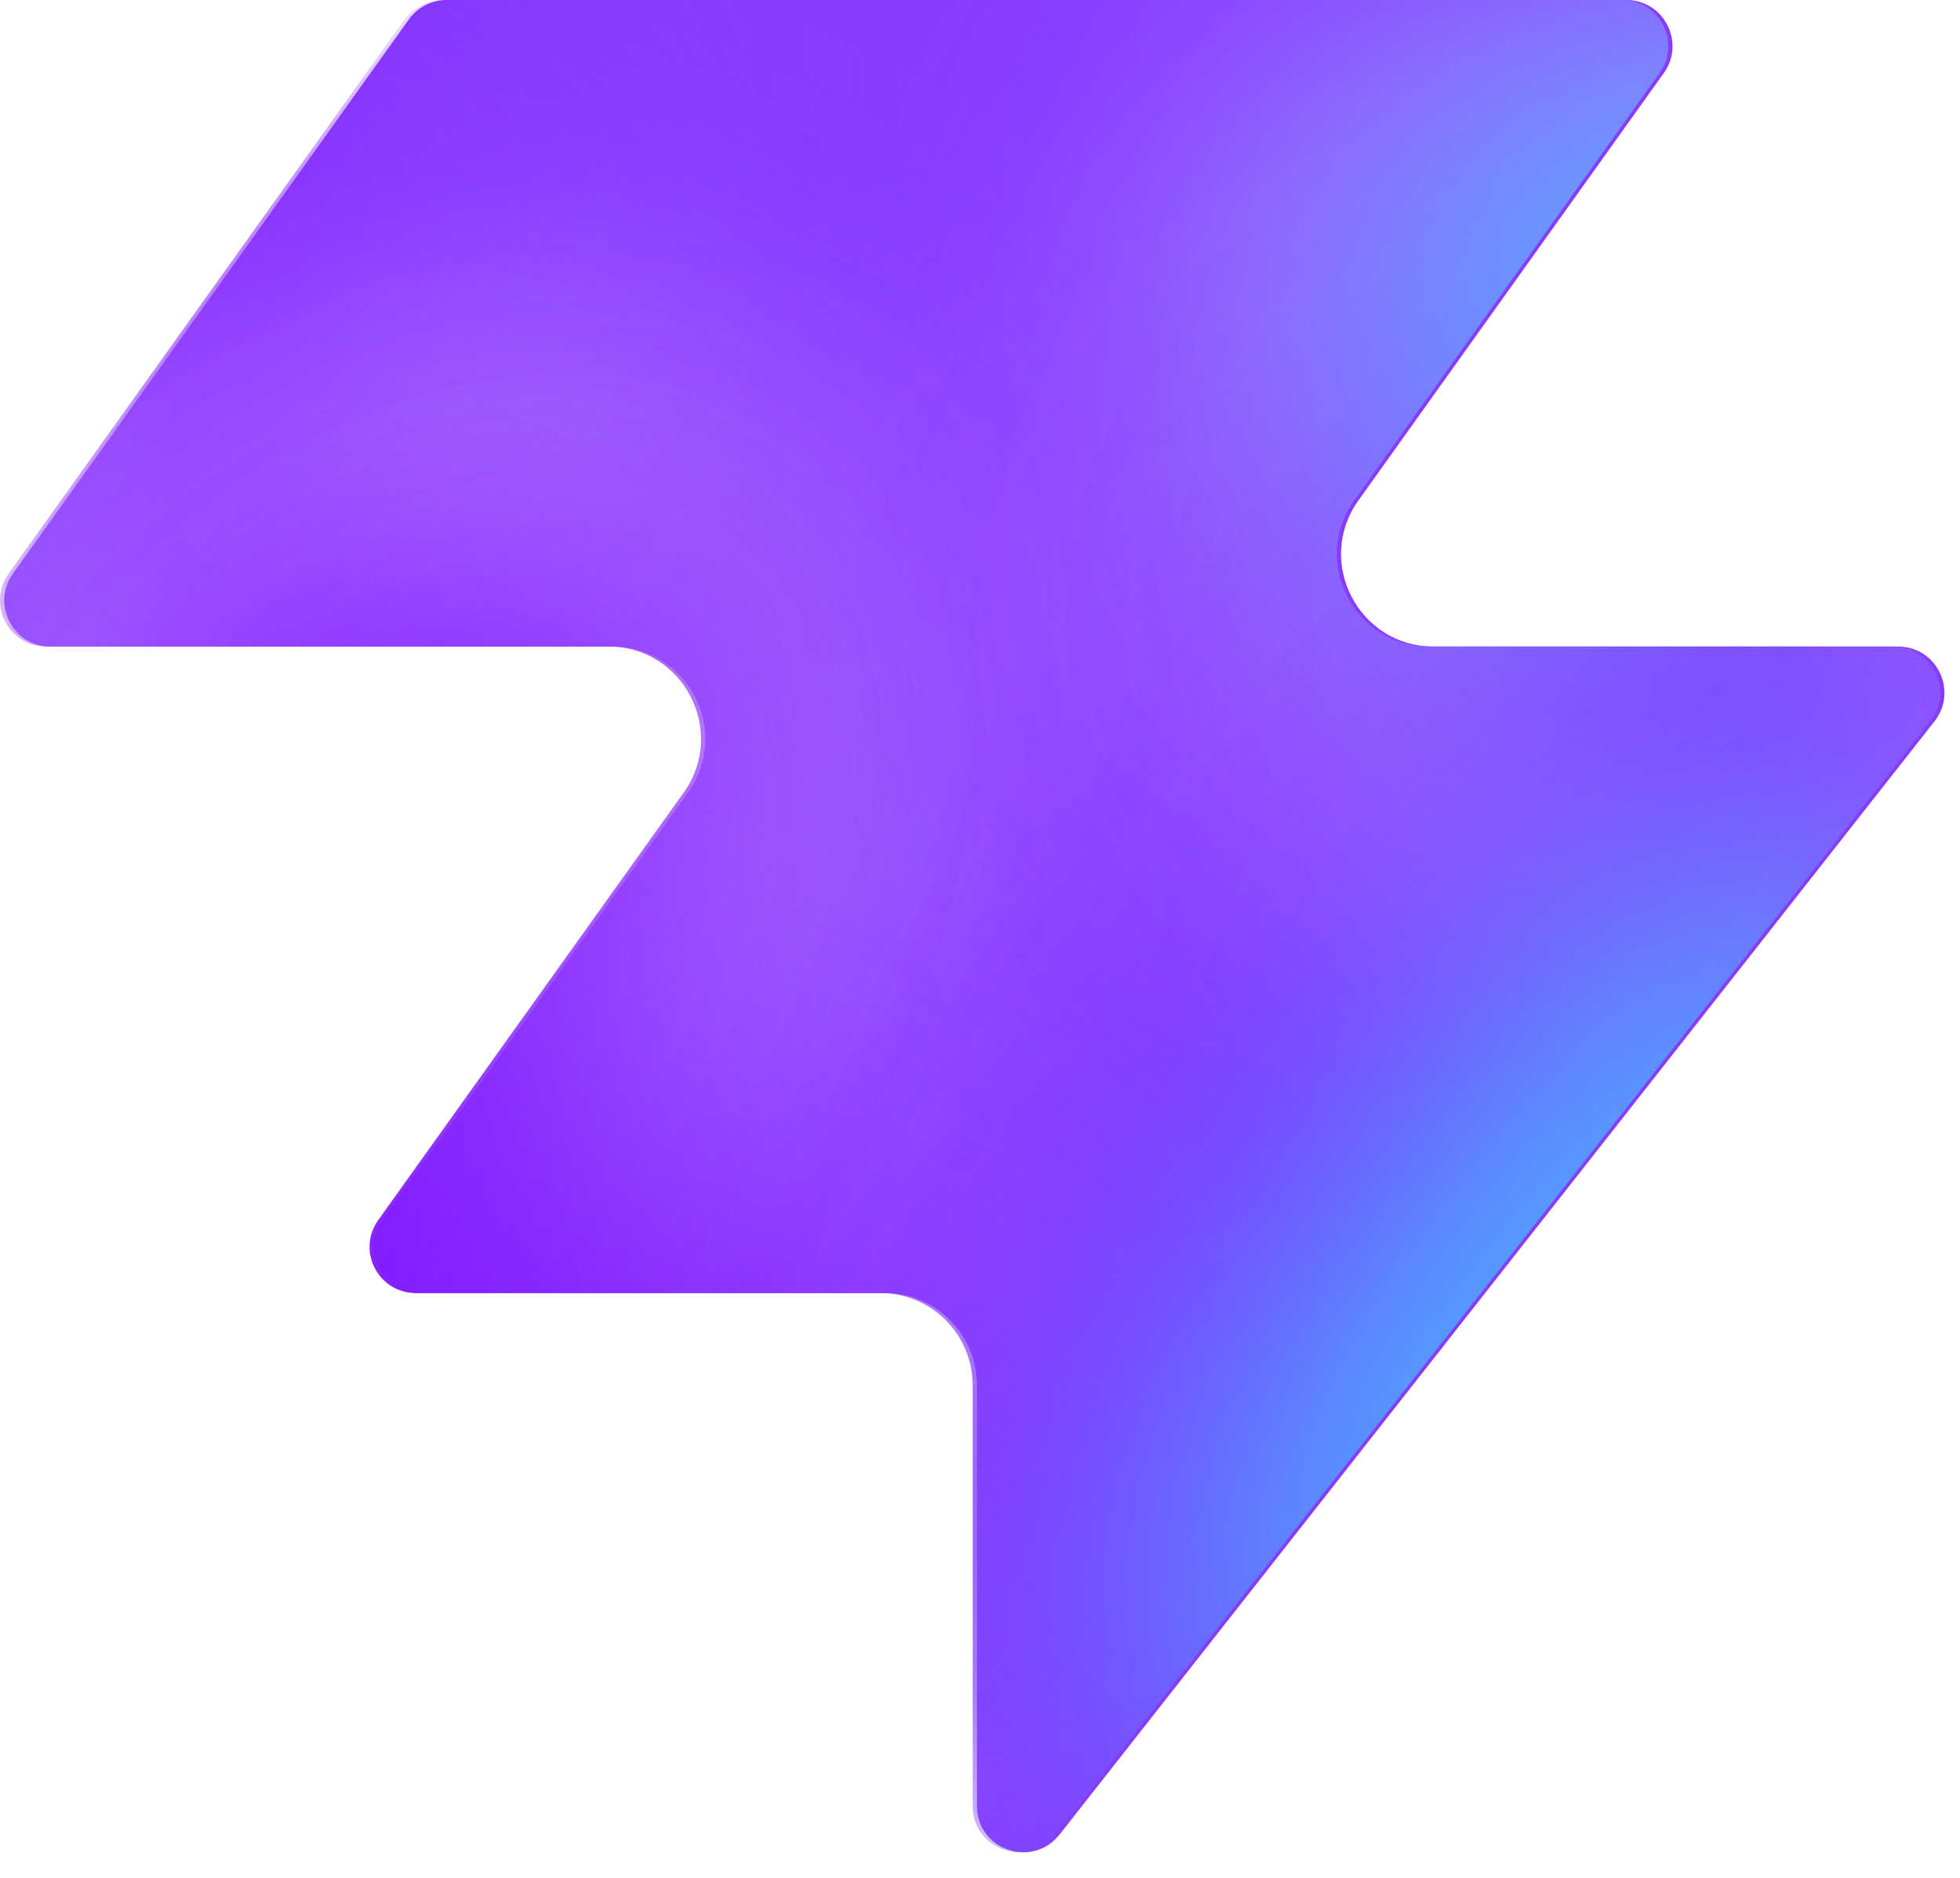
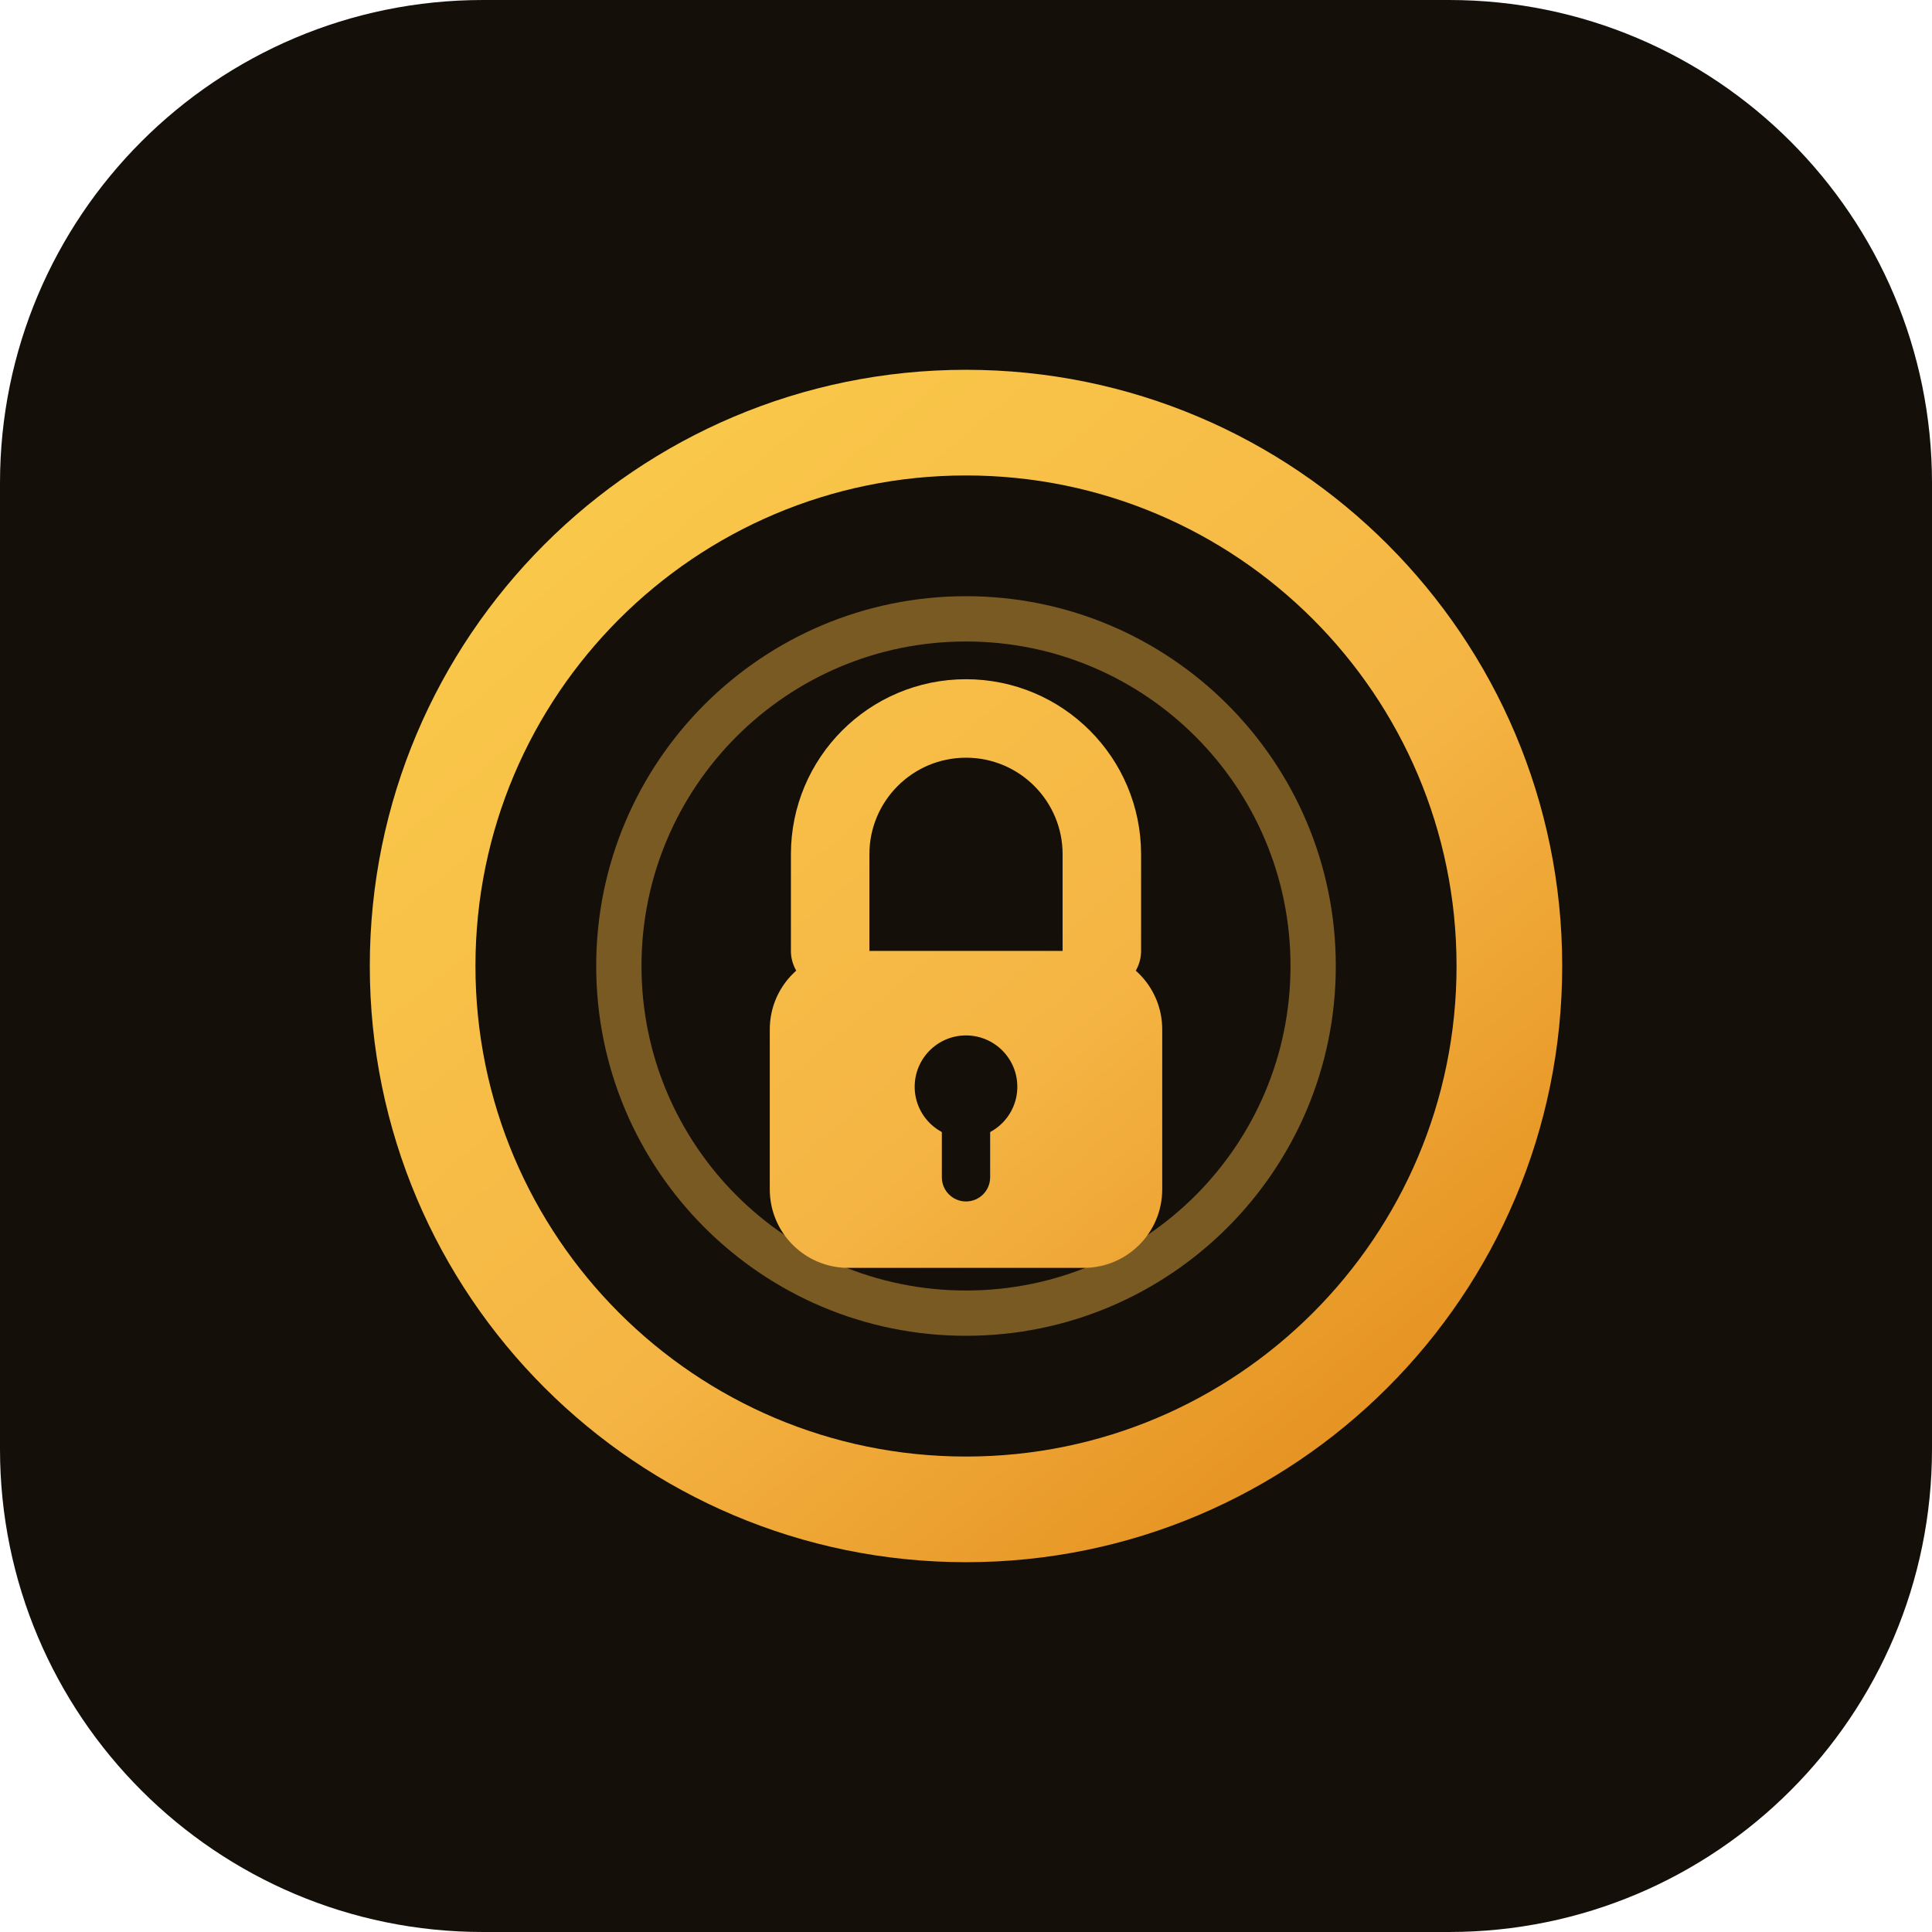
- <svg xmlns="http://www.w3.org/2000/svg" width="48" height="46" fill="none" viewBox="0 0 48 46">
-   <path fill="#863bff" d="M25.946 44.938c-.664.845-2.021.375-2.021-.698V33.937a2.26 2.26 0 0 0-2.262-2.262H10.287c-.92 0-1.456-1.04-.92-1.788l7.48-10.471c1.07-1.497 0-3.578-1.842-3.578H1.237c-.92 0-1.456-1.04-.92-1.788L10.013.474c.214-.297.556-.474.92-.474h28.894c.92 0 1.456 1.04.92 1.788l-7.48 10.471c-1.07 1.498 0 3.579 1.842 3.579h11.377c.943 0 1.473 1.088.89 1.83L25.947 44.94z" style="fill:#863bff;fill:color(display-p3 .525 .23 1);fill-opacity:1" />
-   <mask id="a" width="48" height="46" x="0" y="0" maskUnits="userSpaceOnUse" style="mask-type:alpha">
-     <path fill="#000" d="M25.842 44.938c-.664.844-2.021.375-2.021-.698V33.937a2.26 2.26 0 0 0-2.262-2.262H10.183c-.92 0-1.456-1.04-.92-1.788l7.48-10.471c1.07-1.498 0-3.579-1.842-3.579H1.133c-.92 0-1.456-1.04-.92-1.787L9.91.473c.214-.297.556-.474.92-.474h28.894c.92 0 1.456 1.04.92 1.788l-7.48 10.471c-1.07 1.498 0 3.578 1.842 3.578h11.377c.943 0 1.473 1.088.89 1.832L25.843 44.94z" style="fill:#000;fill-opacity:1" />
-   </mask>
-   <g mask="url(#a)">
-     <g filter="url(#b)">
-       <ellipse cx="5.508" cy="14.704" fill="#ede6ff" rx="5.508" ry="14.704" style="fill:#ede6ff;fill:color(display-p3 .927 .903 1);fill-opacity:1" transform="matrix(.00324 1 1 -.00324 -4.47 31.516)" />
-     </g>
-     <g filter="url(#c)">
-       <ellipse cx="10.399" cy="29.851" fill="#ede6ff" rx="10.399" ry="29.851" style="fill:#ede6ff;fill:color(display-p3 .927 .903 1);fill-opacity:1" transform="matrix(.00324 1 1 -.00324 -39.328 7.883)" />
-     </g>
-     <g filter="url(#d)">
-       <ellipse cx="5.508" cy="30.487" fill="#7e14ff" rx="5.508" ry="30.487" style="fill:#7e14ff;fill:color(display-p3 .492 .077 1);fill-opacity:1" transform="rotate(89.814 -25.913 -14.639)scale(1 -1)" />
-     </g>
-     <g filter="url(#e)">
-       <ellipse cx="5.508" cy="30.599" fill="#7e14ff" rx="5.508" ry="30.599" style="fill:#7e14ff;fill:color(display-p3 .492 .077 1);fill-opacity:1" transform="rotate(89.814 -32.644 -3.334)scale(1 -1)" />
-     </g>
-     <g filter="url(#f)">
-       <ellipse cx="5.508" cy="30.599" fill="#7e14ff" rx="5.508" ry="30.599" style="fill:#7e14ff;fill:color(display-p3 .492 .077 1);fill-opacity:1" transform="matrix(.00324 1 1 -.00324 -34.34 30.47)" />
-     </g>
-     <g filter="url(#g)">
-       <ellipse cx="14.072" cy="22.078" fill="#ede6ff" rx="14.072" ry="22.078" style="fill:#ede6ff;fill:color(display-p3 .927 .903 1);fill-opacity:1" transform="rotate(93.35 24.506 48.493)scale(-1 1)" />
-     </g>
-     <g filter="url(#h)">
-       <ellipse cx="3.47" cy="21.501" fill="#7e14ff" rx="3.47" ry="21.501" style="fill:#7e14ff;fill:color(display-p3 .492 .077 1);fill-opacity:1" transform="rotate(89.009 28.708 47.59)scale(-1 1)" />
-     </g>
-     <g filter="url(#i)">
-       <ellipse cx="3.47" cy="21.501" fill="#7e14ff" rx="3.47" ry="21.501" style="fill:#7e14ff;fill:color(display-p3 .492 .077 1);fill-opacity:1" transform="rotate(89.009 28.708 47.59)scale(-1 1)" />
-     </g>
-     <g filter="url(#j)">
-       <ellipse cx=".387" cy="8.972" fill="#7e14ff" rx="4.407" ry="29.108" style="fill:#7e14ff;fill:color(display-p3 .492 .077 1);fill-opacity:1" transform="rotate(39.51 .387 8.972)" />
-     </g>
-     <g filter="url(#k)">
-       <ellipse cx="47.523" cy="-6.092" fill="#7e14ff" rx="4.407" ry="29.108" style="fill:#7e14ff;fill:color(display-p3 .492 .077 1);fill-opacity:1" transform="rotate(37.892 47.523 -6.092)" />
-     </g>
-     <g filter="url(#l)">
-       <ellipse cx="41.412" cy="6.333" fill="#47bfff" rx="5.971" ry="9.665" style="fill:#47bfff;fill:color(display-p3 .28 .748 1);fill-opacity:1" transform="rotate(37.892 41.412 6.333)" />
-     </g>
-     <g filter="url(#m)">
-       <ellipse cx="-1.879" cy="38.332" fill="#7e14ff" rx="4.407" ry="29.108" style="fill:#7e14ff;fill:color(display-p3 .492 .077 1);fill-opacity:1" transform="rotate(37.892 -1.88 38.332)" />
-     </g>
-     <g filter="url(#n)">
-       <ellipse cx="-1.879" cy="38.332" fill="#7e14ff" rx="4.407" ry="29.108" style="fill:#7e14ff;fill:color(display-p3 .492 .077 1);fill-opacity:1" transform="rotate(37.892 -1.88 38.332)" />
-     </g>
-     <g filter="url(#o)">
-       <ellipse cx="35.651" cy="29.907" fill="#7e14ff" rx="4.407" ry="29.108" style="fill:#7e14ff;fill:color(display-p3 .492 .077 1);fill-opacity:1" transform="rotate(37.892 35.651 29.907)" />
-     </g>
-     <g filter="url(#p)">
-       <ellipse cx="38.418" cy="32.4" fill="#47bfff" rx="5.971" ry="15.297" style="fill:#47bfff;fill:color(display-p3 .28 .748 1);fill-opacity:1" transform="rotate(37.892 38.418 32.4)" />
-     </g>
-   </g>
+ <svg xmlns="http://www.w3.org/2000/svg" width="64" height="64" viewBox="0 0 64 64" fill="none">
  <defs>
-     <filter id="b" width="60.045" height="41.654" x="-19.77" y="16.149" color-interpolation-filters="sRGB" filterUnits="userSpaceOnUse">
-       <feFlood flood-opacity="0" result="BackgroundImageFix" />
-       <feBlend in="SourceGraphic" in2="BackgroundImageFix" result="shape" />
-       <feGaussianBlur result="effect1_foregroundBlur_2002_17158" stdDeviation="7.659" />
-     </filter>
-     <filter id="c" width="90.34" height="51.437" x="-54.613" y="-7.533" color-interpolation-filters="sRGB" filterUnits="userSpaceOnUse">
-       <feFlood flood-opacity="0" result="BackgroundImageFix" />
-       <feBlend in="SourceGraphic" in2="BackgroundImageFix" result="shape" />
-       <feGaussianBlur result="effect1_foregroundBlur_2002_17158" stdDeviation="7.659" />
-     </filter>
-     <filter id="d" width="79.355" height="29.4" x="-49.64" y="2.03" color-interpolation-filters="sRGB" filterUnits="userSpaceOnUse">
-       <feFlood flood-opacity="0" result="BackgroundImageFix" />
-       <feBlend in="SourceGraphic" in2="BackgroundImageFix" result="shape" />
-       <feGaussianBlur result="effect1_foregroundBlur_2002_17158" stdDeviation="4.596" />
-     </filter>
-     <filter id="e" width="79.579" height="29.4" x="-45.045" y="20.029" color-interpolation-filters="sRGB" filterUnits="userSpaceOnUse">
-       <feFlood flood-opacity="0" result="BackgroundImageFix" />
-       <feBlend in="SourceGraphic" in2="BackgroundImageFix" result="shape" />
-       <feGaussianBlur result="effect1_foregroundBlur_2002_17158" stdDeviation="4.596" />
-     </filter>
-     <filter id="f" width="79.579" height="29.4" x="-43.513" y="21.178" color-interpolation-filters="sRGB" filterUnits="userSpaceOnUse">
-       <feFlood flood-opacity="0" result="BackgroundImageFix" />
-       <feBlend in="SourceGraphic" in2="BackgroundImageFix" result="shape" />
-       <feGaussianBlur result="effect1_foregroundBlur_2002_17158" stdDeviation="4.596" />
-     </filter>
-     <filter id="g" width="74.749" height="58.852" x="15.756" y="-17.901" color-interpolation-filters="sRGB" filterUnits="userSpaceOnUse">
-       <feFlood flood-opacity="0" result="BackgroundImageFix" />
-       <feBlend in="SourceGraphic" in2="BackgroundImageFix" result="shape" />
-       <feGaussianBlur result="effect1_foregroundBlur_2002_17158" stdDeviation="7.659" />
-     </filter>
-     <filter id="h" width="61.377" height="25.362" x="23.548" y="2.284" color-interpolation-filters="sRGB" filterUnits="userSpaceOnUse">
-       <feFlood flood-opacity="0" result="BackgroundImageFix" />
-       <feBlend in="SourceGraphic" in2="BackgroundImageFix" result="shape" />
-       <feGaussianBlur result="effect1_foregroundBlur_2002_17158" stdDeviation="4.596" />
-     </filter>
-     <filter id="i" width="61.377" height="25.362" x="23.548" y="2.284" color-interpolation-filters="sRGB" filterUnits="userSpaceOnUse">
-       <feFlood flood-opacity="0" result="BackgroundImageFix" />
-       <feBlend in="SourceGraphic" in2="BackgroundImageFix" result="shape" />
-       <feGaussianBlur result="effect1_foregroundBlur_2002_17158" stdDeviation="4.596" />
-     </filter>
-     <filter id="j" width="56.045" height="63.649" x="-27.636" y="-22.853" color-interpolation-filters="sRGB" filterUnits="userSpaceOnUse">
-       <feFlood flood-opacity="0" result="BackgroundImageFix" />
-       <feBlend in="SourceGraphic" in2="BackgroundImageFix" result="shape" />
-       <feGaussianBlur result="effect1_foregroundBlur_2002_17158" stdDeviation="4.596" />
-     </filter>
-     <filter id="k" width="54.814" height="64.646" x="20.116" y="-38.415" color-interpolation-filters="sRGB" filterUnits="userSpaceOnUse">
-       <feFlood flood-opacity="0" result="BackgroundImageFix" />
-       <feBlend in="SourceGraphic" in2="BackgroundImageFix" result="shape" />
-       <feGaussianBlur result="effect1_foregroundBlur_2002_17158" stdDeviation="4.596" />
-     </filter>
-     <filter id="l" width="33.541" height="35.313" x="24.641" y="-11.323" color-interpolation-filters="sRGB" filterUnits="userSpaceOnUse">
-       <feFlood flood-opacity="0" result="BackgroundImageFix" />
-       <feBlend in="SourceGraphic" in2="BackgroundImageFix" result="shape" />
-       <feGaussianBlur result="effect1_foregroundBlur_2002_17158" stdDeviation="4.596" />
-     </filter>
-     <filter id="m" width="54.814" height="64.646" x="-29.286" y="6.009" color-interpolation-filters="sRGB" filterUnits="userSpaceOnUse">
-       <feFlood flood-opacity="0" result="BackgroundImageFix" />
-       <feBlend in="SourceGraphic" in2="BackgroundImageFix" result="shape" />
-       <feGaussianBlur result="effect1_foregroundBlur_2002_17158" stdDeviation="4.596" />
-     </filter>
-     <filter id="n" width="54.814" height="64.646" x="-29.286" y="6.009" color-interpolation-filters="sRGB" filterUnits="userSpaceOnUse">
-       <feFlood flood-opacity="0" result="BackgroundImageFix" />
-       <feBlend in="SourceGraphic" in2="BackgroundImageFix" result="shape" />
-       <feGaussianBlur result="effect1_foregroundBlur_2002_17158" stdDeviation="4.596" />
-     </filter>
-     <filter id="o" width="54.814" height="64.646" x="8.244" y="-2.416" color-interpolation-filters="sRGB" filterUnits="userSpaceOnUse">
-       <feFlood flood-opacity="0" result="BackgroundImageFix" />
-       <feBlend in="SourceGraphic" in2="BackgroundImageFix" result="shape" />
-       <feGaussianBlur result="effect1_foregroundBlur_2002_17158" stdDeviation="4.596" />
-     </filter>
-     <filter id="p" width="39.409" height="43.623" x="18.713" y="10.588" color-interpolation-filters="sRGB" filterUnits="userSpaceOnUse">
-       <feFlood flood-opacity="0" result="BackgroundImageFix" />
-       <feBlend in="SourceGraphic" in2="BackgroundImageFix" result="shape" />
-       <feGaussianBlur result="effect1_foregroundBlur_2002_17158" stdDeviation="4.596" />
-     </filter>
+     <linearGradient id="amber" x1="10" y1="6" x2="54" y2="58" gradientUnits="userSpaceOnUse">
+       <stop stop-color="#FCD34D" />
+       <stop offset="0.55" stop-color="#F5B544" />
+       <stop offset="1" stop-color="#D97706" />
+     </linearGradient>
  </defs>
+   <rect width="64" height="64" rx="16" fill="#141009" />
+   <circle cx="32" cy="32" r="18" stroke="url(#amber)" stroke-width="3.5" />
+   <circle cx="32" cy="32" r="11.5" stroke="#F5B544" stroke-opacity="0.45" stroke-width="1.5" />
+   <path d="M27.5 31.5v-3.2a4.5 4.5 0 0 1 9 0v3.2" stroke="url(#amber)" stroke-width="2.6" stroke-linecap="round" />
+   <rect x="25.5" y="31.5" width="13" height="10.5" rx="2.6" fill="url(#amber)" />
+   <circle cx="32" cy="36" r="1.7" fill="#141009" />
+   <rect x="31.2" y="36.6" width="1.6" height="3.2" rx="0.8" fill="#141009" />
</svg>
